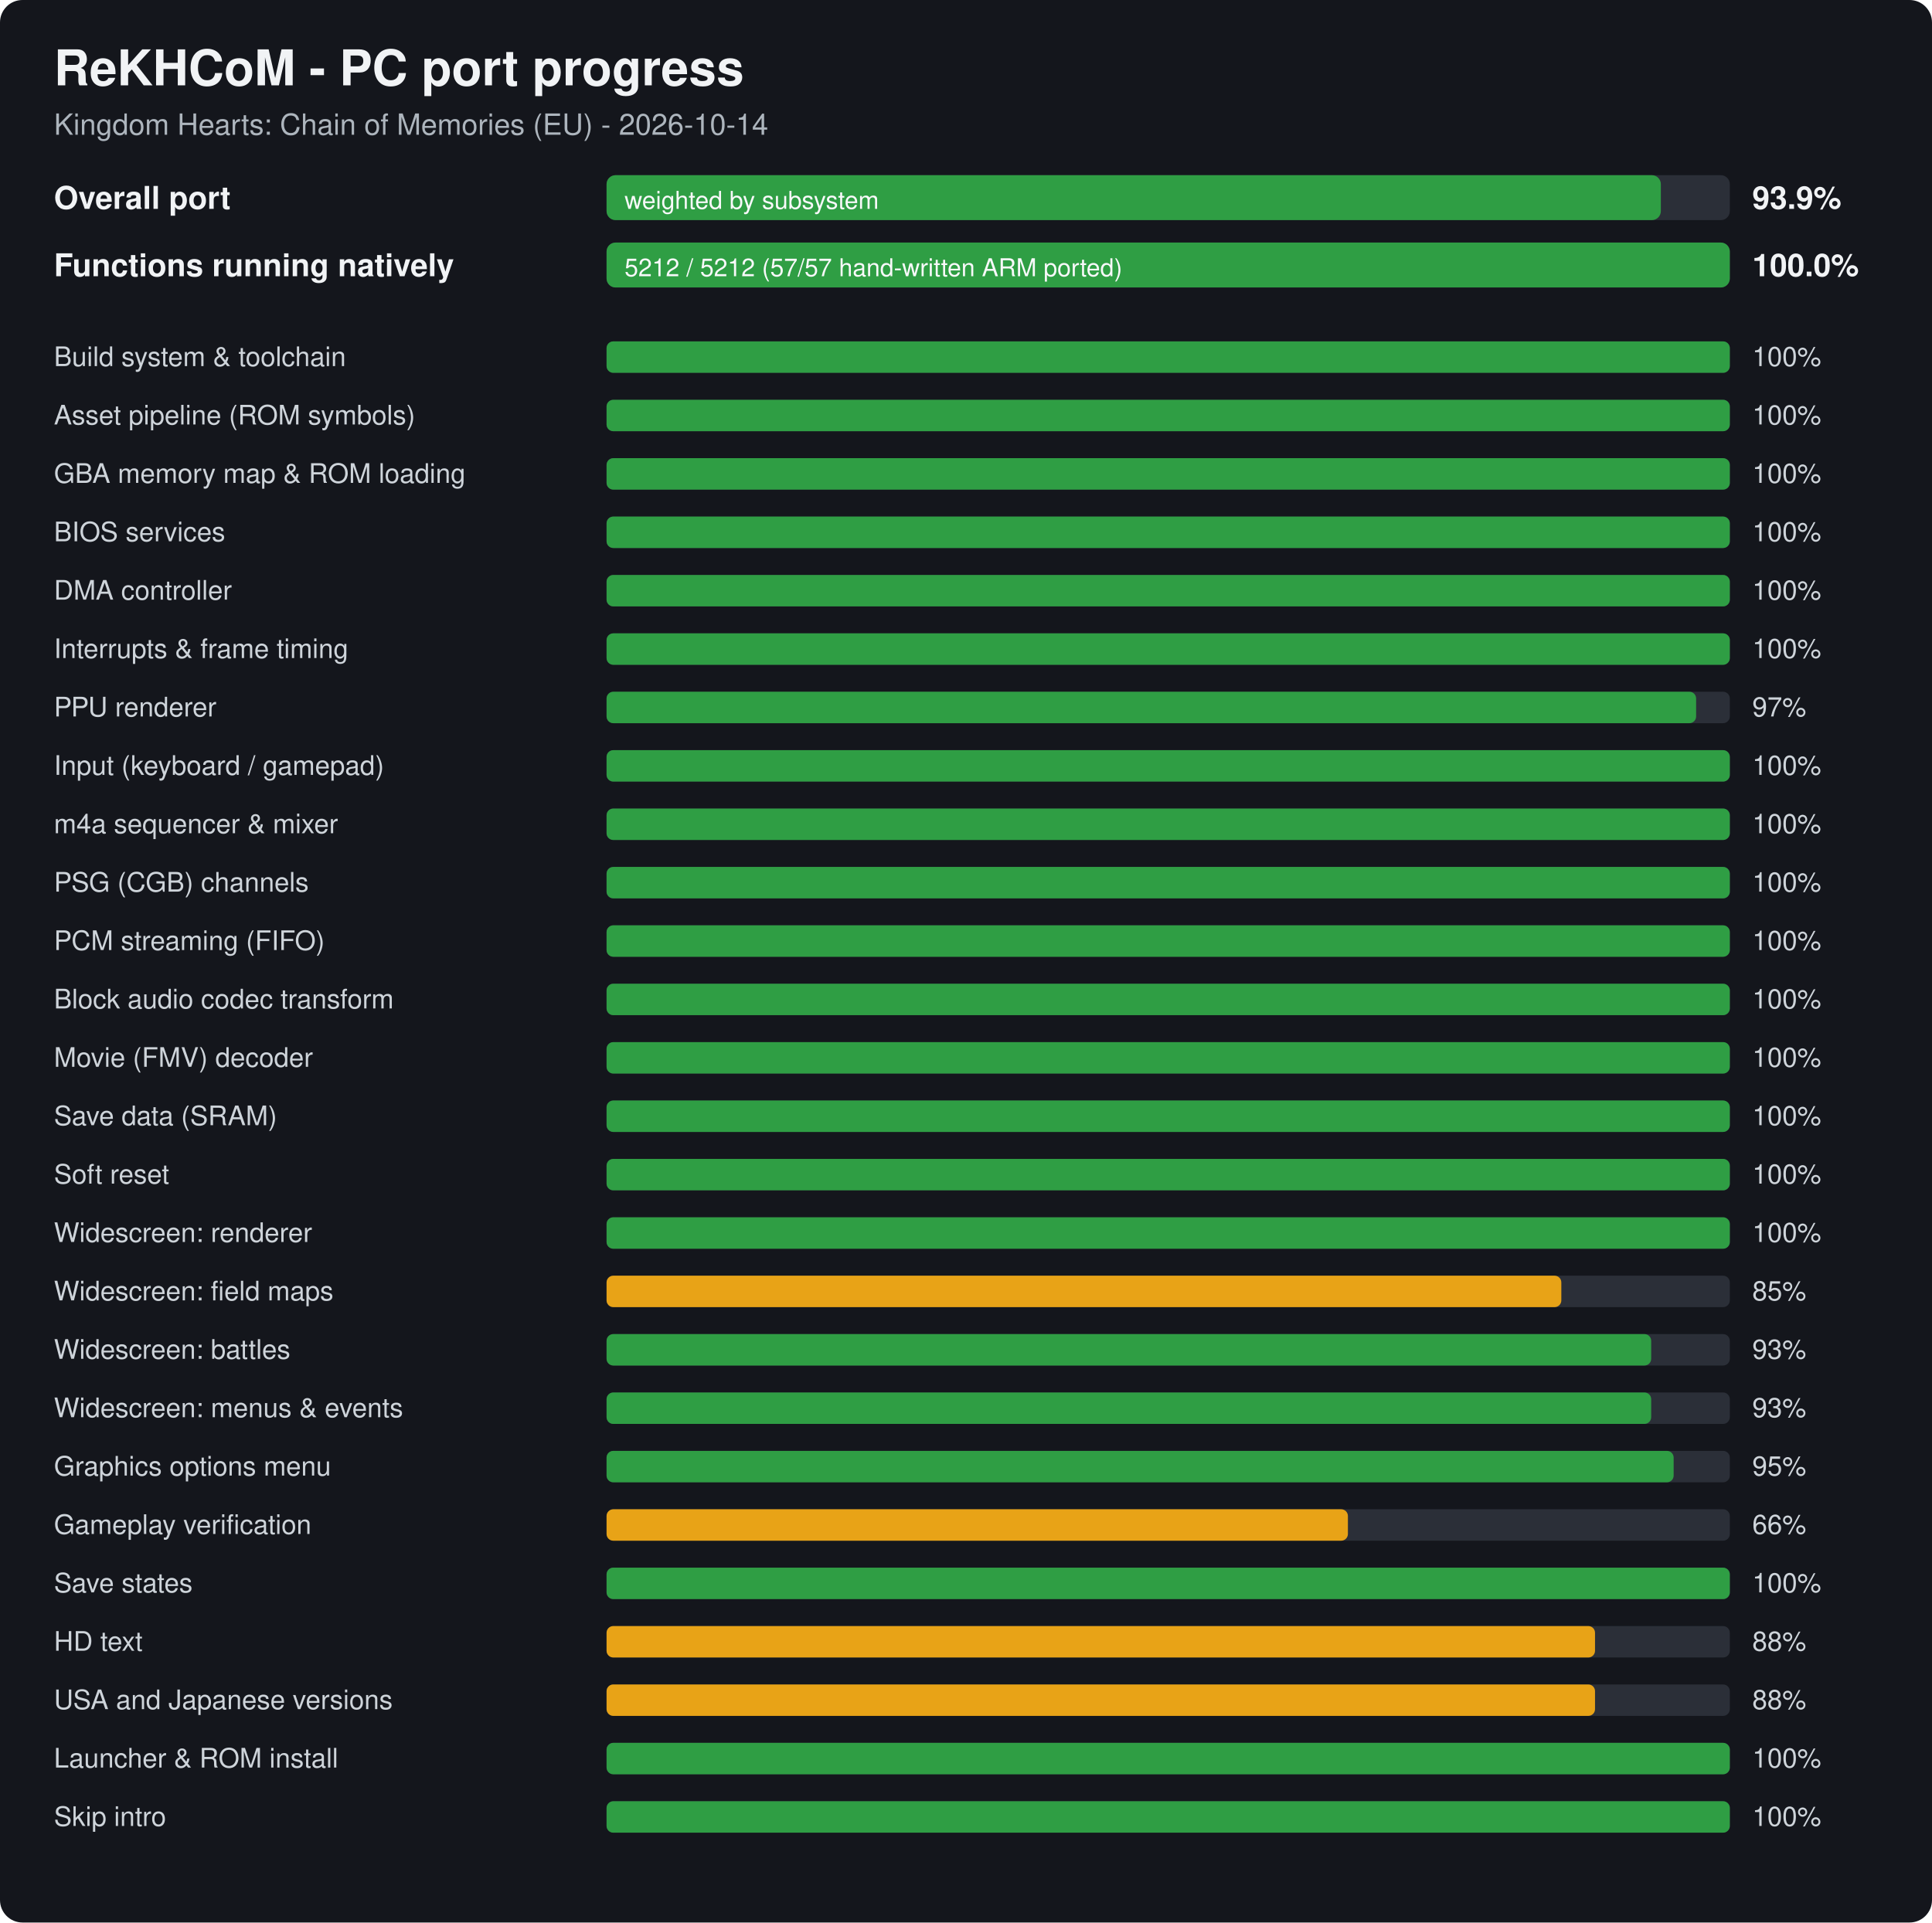
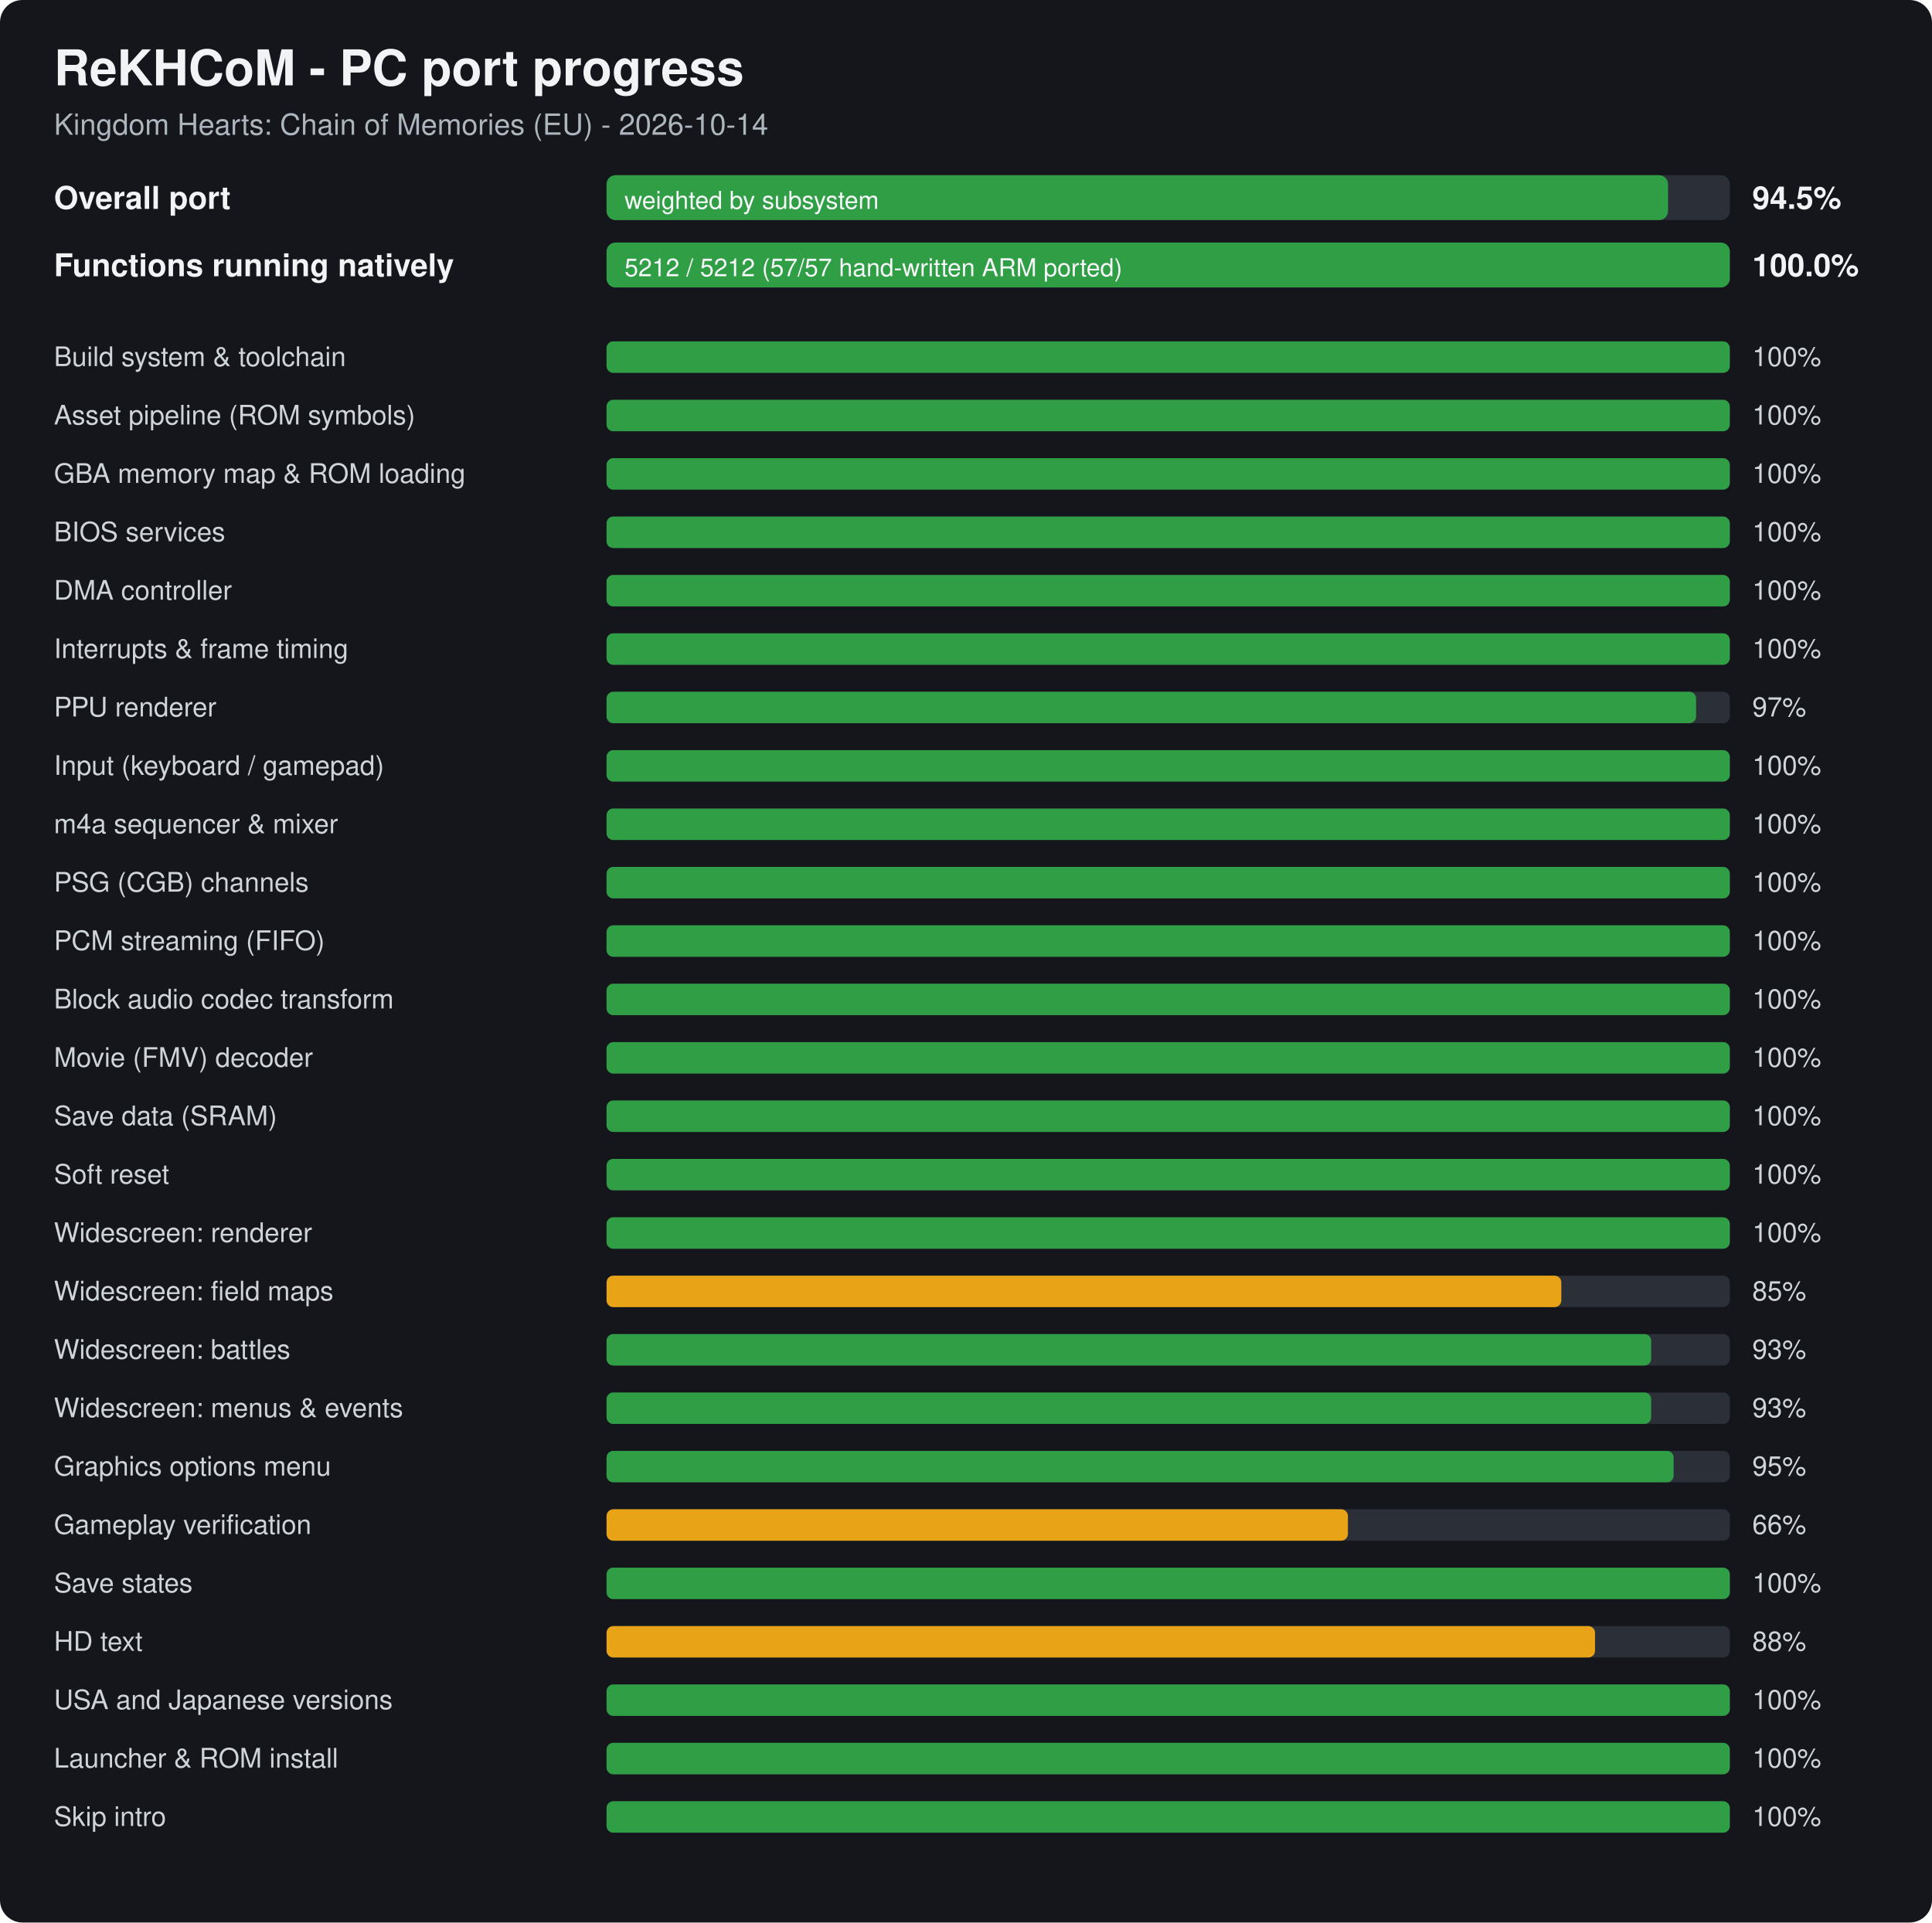
<svg xmlns="http://www.w3.org/2000/svg" width="860" height="856" viewBox="0 0 860 856" font-family="Segoe UI, Helvetica, Arial, sans-serif">
  <rect width="860" height="856" rx="10" fill="#14161c" />
  <text x="24" y="38" font-size="22" font-weight="700" fill="#f1f3f5">ReKHCoM - PC port progress</text>
  <text x="24" y="60" font-size="13" fill="#adb5bd">Kingdom Hearts: Chain of Memories (EU) - 2026-10-14</text>
  <text x="24" y="93" font-size="14" font-weight="600" fill="#f1f3f5">Overall port</text>
  <rect x="270" y="78" width="500" height="20" rx="4" fill="#2b2f38" />
-   <rect x="270" y="78" width="469.3" height="20" rx="4" fill="#2f9e44" />
-   <text x="780" y="93" font-size="14" font-weight="700" fill="#f1f3f5">93.9%</text>
+   <rect x="270" y="78" width="472.5" height="20" rx="4" fill="#2f9e44" />
+   <text x="780" y="93" font-size="14" font-weight="700" fill="#f1f3f5">94.5%</text>
  <text x="278" y="93" font-size="11" fill="#f8f9fa">weighted by subsystem</text>
  <text x="24" y="123" font-size="14" font-weight="600" fill="#f1f3f5">Functions running natively</text>
  <rect x="270" y="108" width="500" height="20" rx="4" fill="#2b2f38" />
  <rect x="270" y="108" width="500.0" height="20" rx="4" fill="#2f9e44" />
  <text x="780" y="123" font-size="14" font-weight="700" fill="#f1f3f5">100.0%</text>
  <text x="278" y="123" font-size="11" fill="#f8f9fa">5212 / 5212 (57/57 hand-written ARM ported)</text>
  <text x="24" y="163" font-size="12" fill="#ced4da">Build system &amp; toolchain</text>
  <rect x="270" y="152" width="500" height="14" rx="3" fill="#2b2f38" />
  <rect x="270" y="152" width="500.0" height="14" rx="3" fill="#2f9e44" />
  <text x="780" y="163" font-size="12" fill="#ced4da">100%</text>
  <text x="24" y="189" font-size="12" fill="#ced4da">Asset pipeline (ROM symbols)</text>
  <rect x="270" y="178" width="500" height="14" rx="3" fill="#2b2f38" />
  <rect x="270" y="178" width="500.0" height="14" rx="3" fill="#2f9e44" />
  <text x="780" y="189" font-size="12" fill="#ced4da">100%</text>
  <text x="24" y="215" font-size="12" fill="#ced4da">GBA memory map &amp; ROM loading</text>
  <rect x="270" y="204" width="500" height="14" rx="3" fill="#2b2f38" />
  <rect x="270" y="204" width="500.0" height="14" rx="3" fill="#2f9e44" />
  <text x="780" y="215" font-size="12" fill="#ced4da">100%</text>
  <text x="24" y="241" font-size="12" fill="#ced4da">BIOS services</text>
  <rect x="270" y="230" width="500" height="14" rx="3" fill="#2b2f38" />
  <rect x="270" y="230" width="500.0" height="14" rx="3" fill="#2f9e44" />
  <text x="780" y="241" font-size="12" fill="#ced4da">100%</text>
  <text x="24" y="267" font-size="12" fill="#ced4da">DMA controller</text>
  <rect x="270" y="256" width="500" height="14" rx="3" fill="#2b2f38" />
  <rect x="270" y="256" width="500.0" height="14" rx="3" fill="#2f9e44" />
  <text x="780" y="267" font-size="12" fill="#ced4da">100%</text>
  <text x="24" y="293" font-size="12" fill="#ced4da">Interrupts &amp; frame timing</text>
  <rect x="270" y="282" width="500" height="14" rx="3" fill="#2b2f38" />
  <rect x="270" y="282" width="500.0" height="14" rx="3" fill="#2f9e44" />
  <text x="780" y="293" font-size="12" fill="#ced4da">100%</text>
  <text x="24" y="319" font-size="12" fill="#ced4da">PPU renderer</text>
  <rect x="270" y="308" width="500" height="14" rx="3" fill="#2b2f38" />
  <rect x="270" y="308" width="485.0" height="14" rx="3" fill="#2f9e44" />
  <text x="780" y="319" font-size="12" fill="#ced4da">97%</text>
  <text x="24" y="345" font-size="12" fill="#ced4da">Input (keyboard / gamepad)</text>
  <rect x="270" y="334" width="500" height="14" rx="3" fill="#2b2f38" />
  <rect x="270" y="334" width="500.0" height="14" rx="3" fill="#2f9e44" />
  <text x="780" y="345" font-size="12" fill="#ced4da">100%</text>
  <text x="24" y="371" font-size="12" fill="#ced4da">m4a sequencer &amp; mixer</text>
  <rect x="270" y="360" width="500" height="14" rx="3" fill="#2b2f38" />
  <rect x="270" y="360" width="500.0" height="14" rx="3" fill="#2f9e44" />
  <text x="780" y="371" font-size="12" fill="#ced4da">100%</text>
  <text x="24" y="397" font-size="12" fill="#ced4da">PSG (CGB) channels</text>
  <rect x="270" y="386" width="500" height="14" rx="3" fill="#2b2f38" />
  <rect x="270" y="386" width="500.0" height="14" rx="3" fill="#2f9e44" />
  <text x="780" y="397" font-size="12" fill="#ced4da">100%</text>
  <text x="24" y="423" font-size="12" fill="#ced4da">PCM streaming (FIFO)</text>
  <rect x="270" y="412" width="500" height="14" rx="3" fill="#2b2f38" />
  <rect x="270" y="412" width="500.0" height="14" rx="3" fill="#2f9e44" />
  <text x="780" y="423" font-size="12" fill="#ced4da">100%</text>
  <text x="24" y="449" font-size="12" fill="#ced4da">Block audio codec transform</text>
  <rect x="270" y="438" width="500" height="14" rx="3" fill="#2b2f38" />
  <rect x="270" y="438" width="500.0" height="14" rx="3" fill="#2f9e44" />
  <text x="780" y="449" font-size="12" fill="#ced4da">100%</text>
  <text x="24" y="475" font-size="12" fill="#ced4da">Movie (FMV) decoder</text>
  <rect x="270" y="464" width="500" height="14" rx="3" fill="#2b2f38" />
  <rect x="270" y="464" width="500.0" height="14" rx="3" fill="#2f9e44" />
  <text x="780" y="475" font-size="12" fill="#ced4da">100%</text>
  <text x="24" y="501" font-size="12" fill="#ced4da">Save data (SRAM)</text>
  <rect x="270" y="490" width="500" height="14" rx="3" fill="#2b2f38" />
  <rect x="270" y="490" width="500.0" height="14" rx="3" fill="#2f9e44" />
  <text x="780" y="501" font-size="12" fill="#ced4da">100%</text>
  <text x="24" y="527" font-size="12" fill="#ced4da">Soft reset</text>
  <rect x="270" y="516" width="500" height="14" rx="3" fill="#2b2f38" />
  <rect x="270" y="516" width="500.0" height="14" rx="3" fill="#2f9e44" />
  <text x="780" y="527" font-size="12" fill="#ced4da">100%</text>
  <text x="24" y="553" font-size="12" fill="#ced4da">Widescreen: renderer</text>
  <rect x="270" y="542" width="500" height="14" rx="3" fill="#2b2f38" />
  <rect x="270" y="542" width="500.0" height="14" rx="3" fill="#2f9e44" />
  <text x="780" y="553" font-size="12" fill="#ced4da">100%</text>
  <text x="24" y="579" font-size="12" fill="#ced4da">Widescreen: field maps</text>
  <rect x="270" y="568" width="500" height="14" rx="3" fill="#2b2f38" />
  <rect x="270" y="568" width="425.0" height="14" rx="3" fill="#e8a317" />
  <text x="780" y="579" font-size="12" fill="#ced4da">85%</text>
  <text x="24" y="605" font-size="12" fill="#ced4da">Widescreen: battles</text>
  <rect x="270" y="594" width="500" height="14" rx="3" fill="#2b2f38" />
  <rect x="270" y="594" width="465.0" height="14" rx="3" fill="#2f9e44" />
  <text x="780" y="605" font-size="12" fill="#ced4da">93%</text>
  <text x="24" y="631" font-size="12" fill="#ced4da">Widescreen: menus &amp; events</text>
  <rect x="270" y="620" width="500" height="14" rx="3" fill="#2b2f38" />
  <rect x="270" y="620" width="465.0" height="14" rx="3" fill="#2f9e44" />
  <text x="780" y="631" font-size="12" fill="#ced4da">93%</text>
  <text x="24" y="657" font-size="12" fill="#ced4da">Graphics options menu</text>
  <rect x="270" y="646" width="500" height="14" rx="3" fill="#2b2f38" />
  <rect x="270" y="646" width="475.0" height="14" rx="3" fill="#2f9e44" />
  <text x="780" y="657" font-size="12" fill="#ced4da">95%</text>
  <text x="24" y="683" font-size="12" fill="#ced4da">Gameplay verification</text>
  <rect x="270" y="672" width="500" height="14" rx="3" fill="#2b2f38" />
  <rect x="270" y="672" width="330.0" height="14" rx="3" fill="#e8a317" />
  <text x="780" y="683" font-size="12" fill="#ced4da">66%</text>
  <text x="24" y="709" font-size="12" fill="#ced4da">Save states</text>
  <rect x="270" y="698" width="500" height="14" rx="3" fill="#2b2f38" />
  <rect x="270" y="698" width="500.0" height="14" rx="3" fill="#2f9e44" />
  <text x="780" y="709" font-size="12" fill="#ced4da">100%</text>
  <text x="24" y="735" font-size="12" fill="#ced4da">HD text</text>
  <rect x="270" y="724" width="500" height="14" rx="3" fill="#2b2f38" />
  <rect x="270" y="724" width="440.0" height="14" rx="3" fill="#e8a317" />
  <text x="780" y="735" font-size="12" fill="#ced4da">88%</text>
  <text x="24" y="761" font-size="12" fill="#ced4da">USA and Japanese versions</text>
  <rect x="270" y="750" width="500" height="14" rx="3" fill="#2b2f38" />
-   <rect x="270" y="750" width="440.0" height="14" rx="3" fill="#e8a317" />
-   <text x="780" y="761" font-size="12" fill="#ced4da">88%</text>
+   <rect x="270" y="750" width="500.0" height="14" rx="3" fill="#2f9e44" />
+   <text x="780" y="761" font-size="12" fill="#ced4da">100%</text>
  <text x="24" y="787" font-size="12" fill="#ced4da">Launcher &amp; ROM install</text>
  <rect x="270" y="776" width="500" height="14" rx="3" fill="#2b2f38" />
  <rect x="270" y="776" width="500.0" height="14" rx="3" fill="#2f9e44" />
  <text x="780" y="787" font-size="12" fill="#ced4da">100%</text>
  <text x="24" y="813" font-size="12" fill="#ced4da">Skip intro</text>
  <rect x="270" y="802" width="500" height="14" rx="3" fill="#2b2f38" />
  <rect x="270" y="802" width="500.0" height="14" rx="3" fill="#2f9e44" />
  <text x="780" y="813" font-size="12" fill="#ced4da">100%</text>
</svg>
